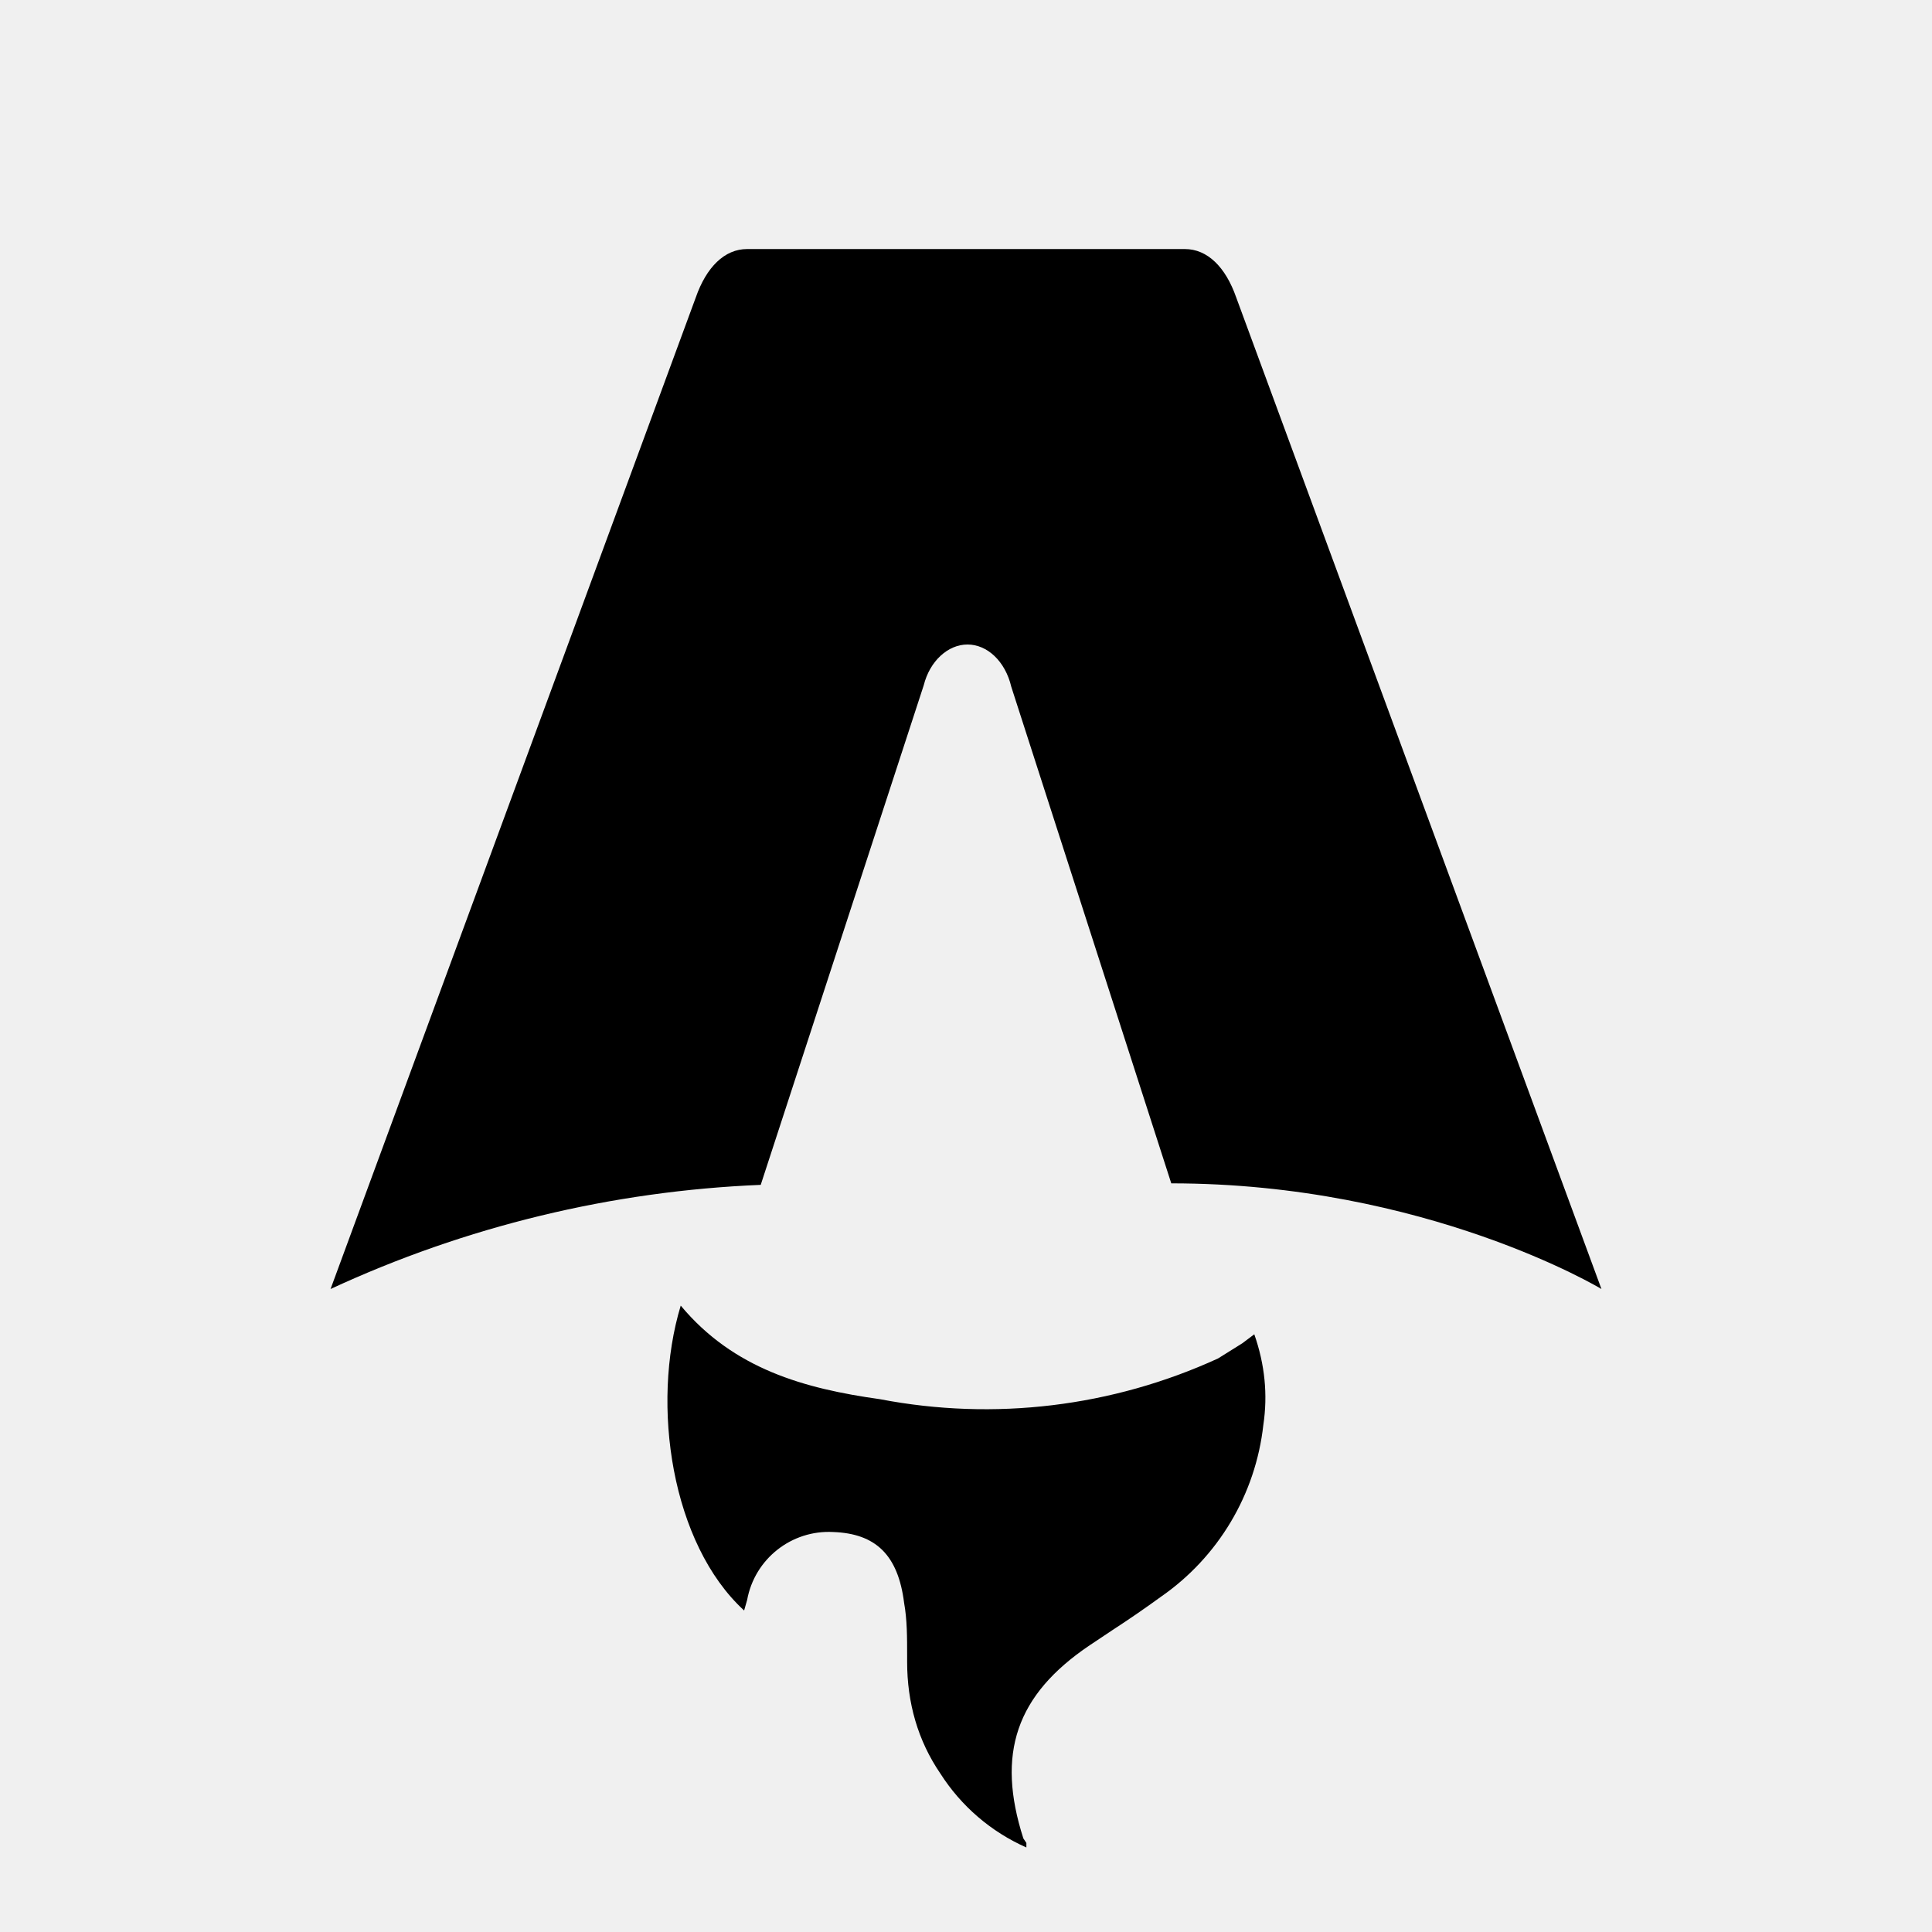
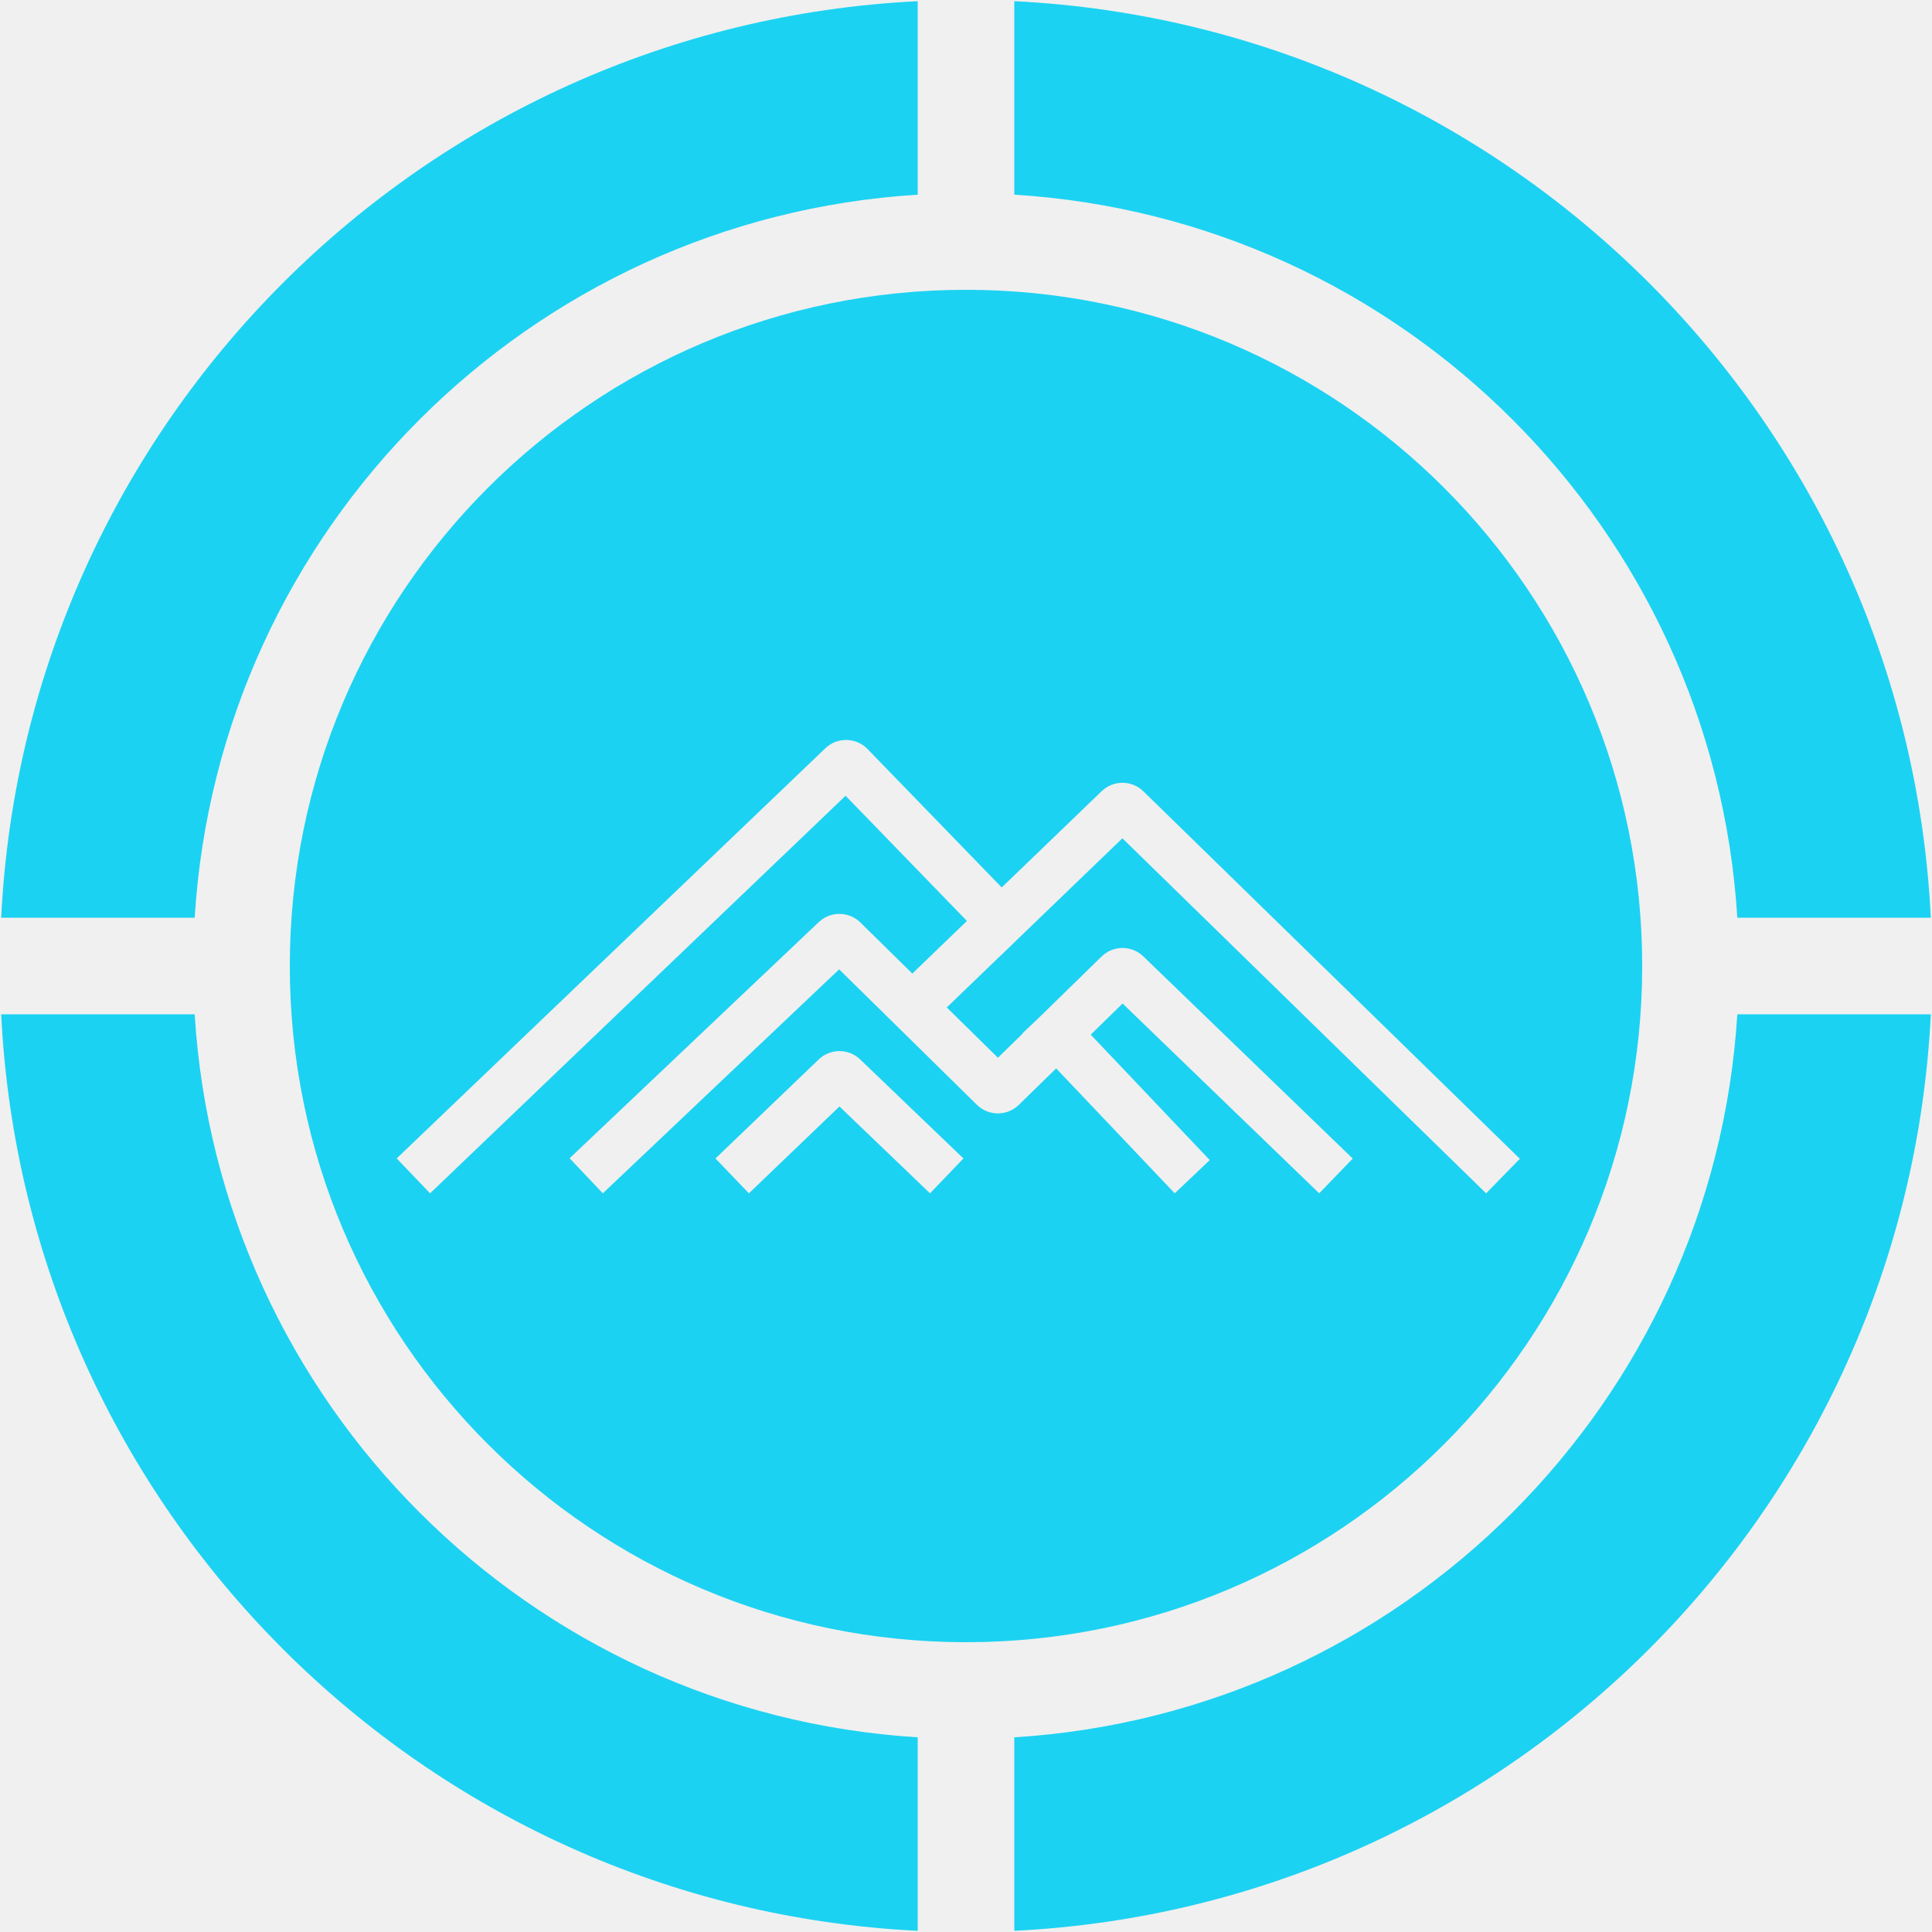
- <svg xmlns="http://www.w3.org/2000/svg" fill="none" viewBox="0 0 128 128">
-   <path d="M50.4 78.5a75.1 75.1 0 0 0-28.5 6.9l24.2-65.7c.7-2 1.9-3.2 3.4-3.2h29c1.5 0 2.7 1.2 3.4 3.2l24.2 65.7s-11.6-7-28.5-7L67 45.5c-.4-1.7-1.6-2.8-2.9-2.8-1.3 0-2.5 1.1-2.9 2.7L50.4 78.5Zm-1.1 28.2Zm-4.2-20.2c-2 6.6-.6 15.8 4.2 20.2a17.5 17.5 0 0 1 .2-.7 5.5 5.5 0 0 1 5.7-4.5c2.8.1 4.3 1.5 4.7 4.7.2 1.1.2 2.3.2 3.5v.4c0 2.7.7 5.2 2.2 7.4a13 13 0 0 0 5.7 4.9v-.3l-.2-.3c-1.8-5.6-.5-9.5 4.4-12.8l1.5-1a73 73 0 0 0 3.2-2.2 16 16 0 0 0 6.8-11.4c.3-2 .1-4-.6-6l-.8.6-1.6 1a37 37 0 0 1-22.4 2.7c-5-.7-9.7-2-13.2-6.2Z" />
+ <svg xmlns="http://www.w3.org/2000/svg" viewBox="0 0 1000 1000" fill="none">
+   <path d="M0.614 475C13.232 218.754 218.754 13.232 475 0.614V100.769C274 113.164 113.164 274 100.769 475H0.614Z" fill="#20D0EE" />
+   <path d="M0.614 525C13.232 781.246 218.754 986.768 475 999.386V899.231C274 886.836 113.164 726 100.769 525H0.614Z" fill="#20D0EE" />
+   <path d="M899.231 525C886.836 726 726 886.836 525 899.231V999.386C781.246 986.768 986.768 781.246 999.386 525H899.231Z" fill="#20D0EE" />
+   <path d="M999.386 475C986.768 218.754 781.246 13.232 525 0.614V100.769C726 113.164 886.836 274 899.231 475H999.386Z" fill="#20D0EE" />
+   <path fill-rule="evenodd" clip-rule="evenodd" d="M500 850C693.3 850 850 693.3 850 500C850 306.7 693.3 150 500 150C306.7 150 150 306.7 150 500C150 693.3 306.7 850 500 850ZM500.481 476.687L437.669 411.889L222.61 617.665L205.327 599.601L427.205 387.301C433.361 381.41 443.119 381.593 449.05 387.712L518.487 459.345L570.234 409.506C576.265 403.697 585.82 403.728 591.813 409.578L786.676 599.777L769.214 617.668L580.942 433.902L526.868 485.982L517.909 494.667L517.881 494.638L490.045 521.448L516.529 547.489L529.45 534.869L529.328 534.74L538.329 526.196L570.182 495.085C576.179 489.227 585.747 489.199 591.778 495.022L700.175 599.681L682.81 617.666L581.05 519.415L564.55 535.532L626.172 600.452L608.04 617.663L546.663 553.003L527.338 571.879C521.301 577.775 511.656 577.759 505.64 571.843L434.34 501.734L312.026 617.663L294.829 599.518L423.799 477.28C429.858 471.538 439.377 471.625 445.329 477.478L472.213 503.913L500.481 476.687ZM423.771 548.36C429.767 542.608 439.233 542.608 445.229 548.36L498.674 599.623L481.368 617.665L434.5 572.71L387.632 617.665L370.326 599.623L423.771 548.36Z" fill="#20D0EE" />
  <style>
-         path { fill: #000; }
-         @media (prefers-color-scheme: dark) {
-             path { fill: #FFF; }
-         }
+         path { fill: hsl(189 89% 53%); }
    </style>
</svg>
